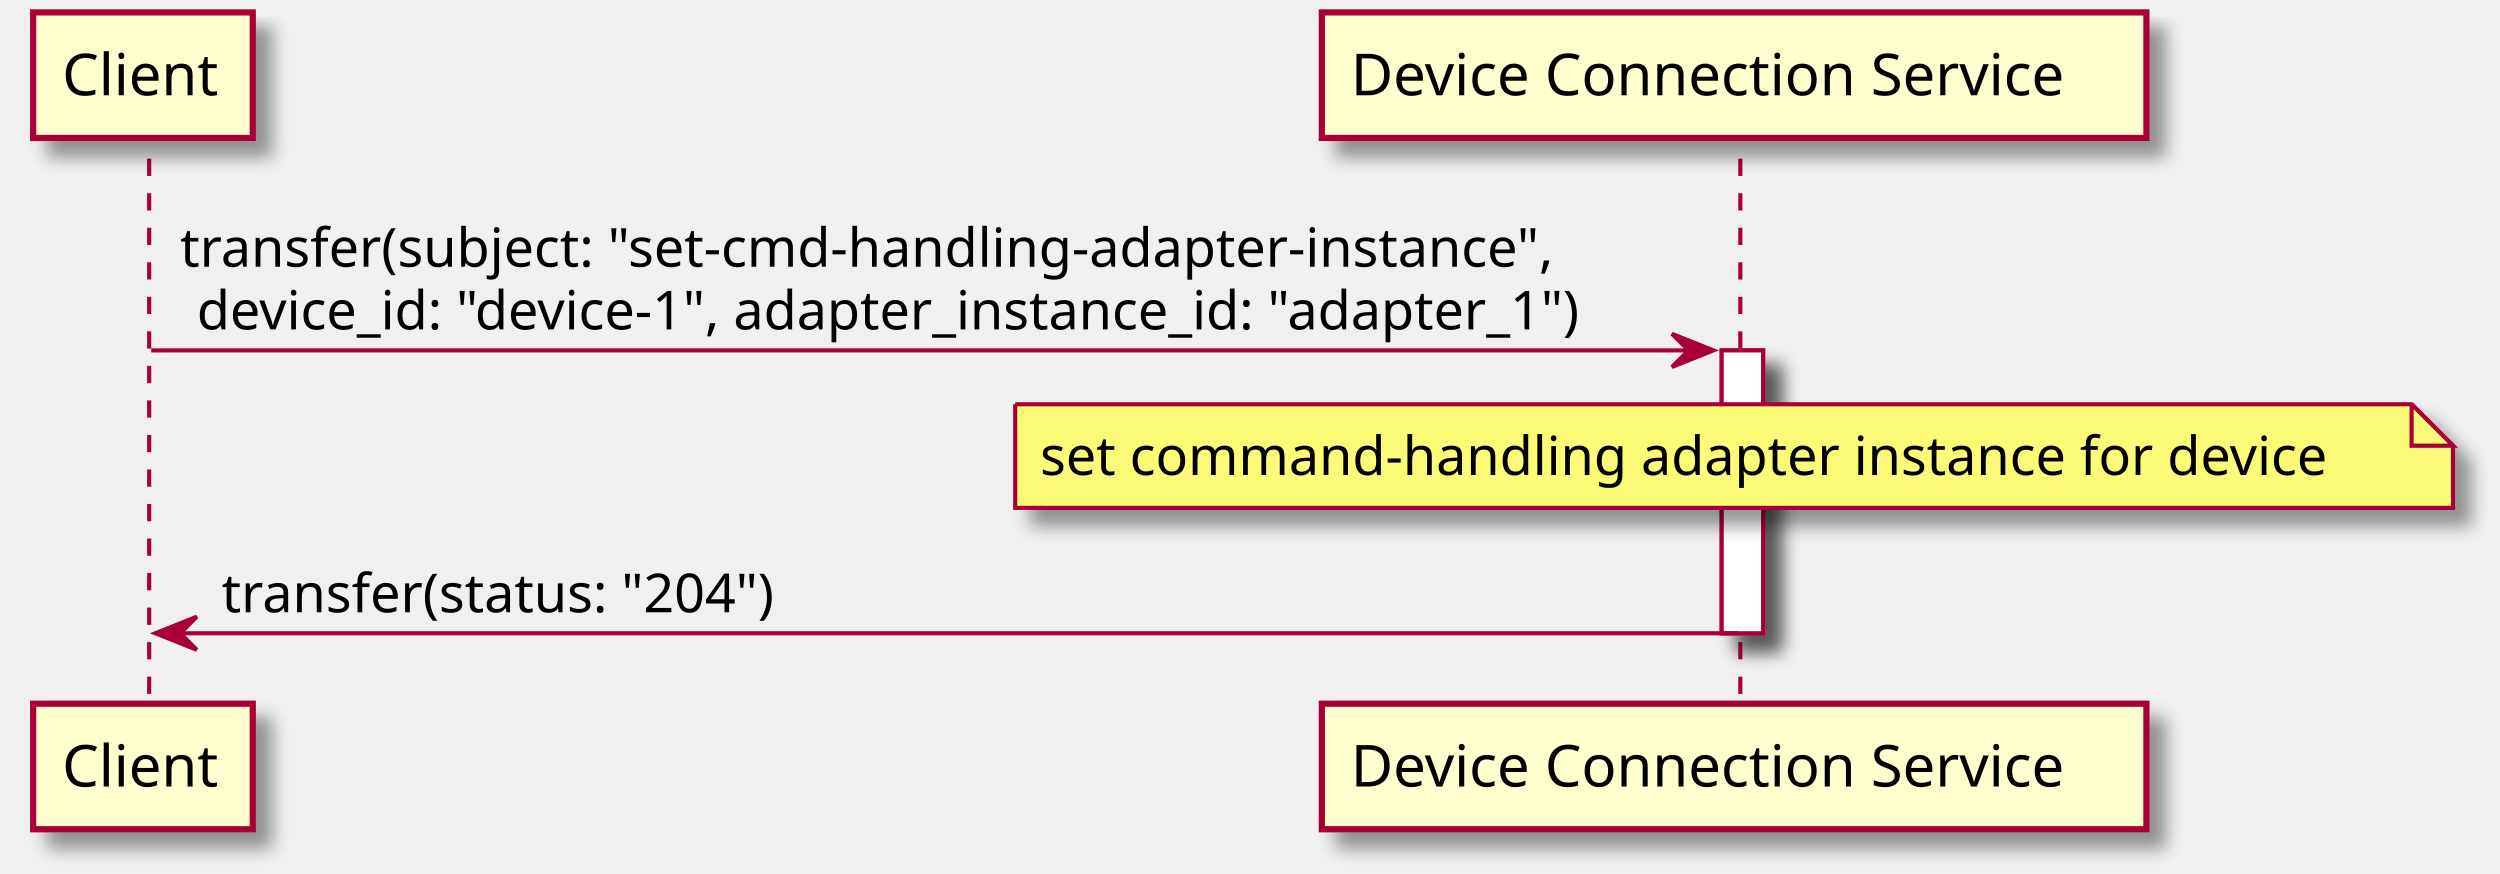
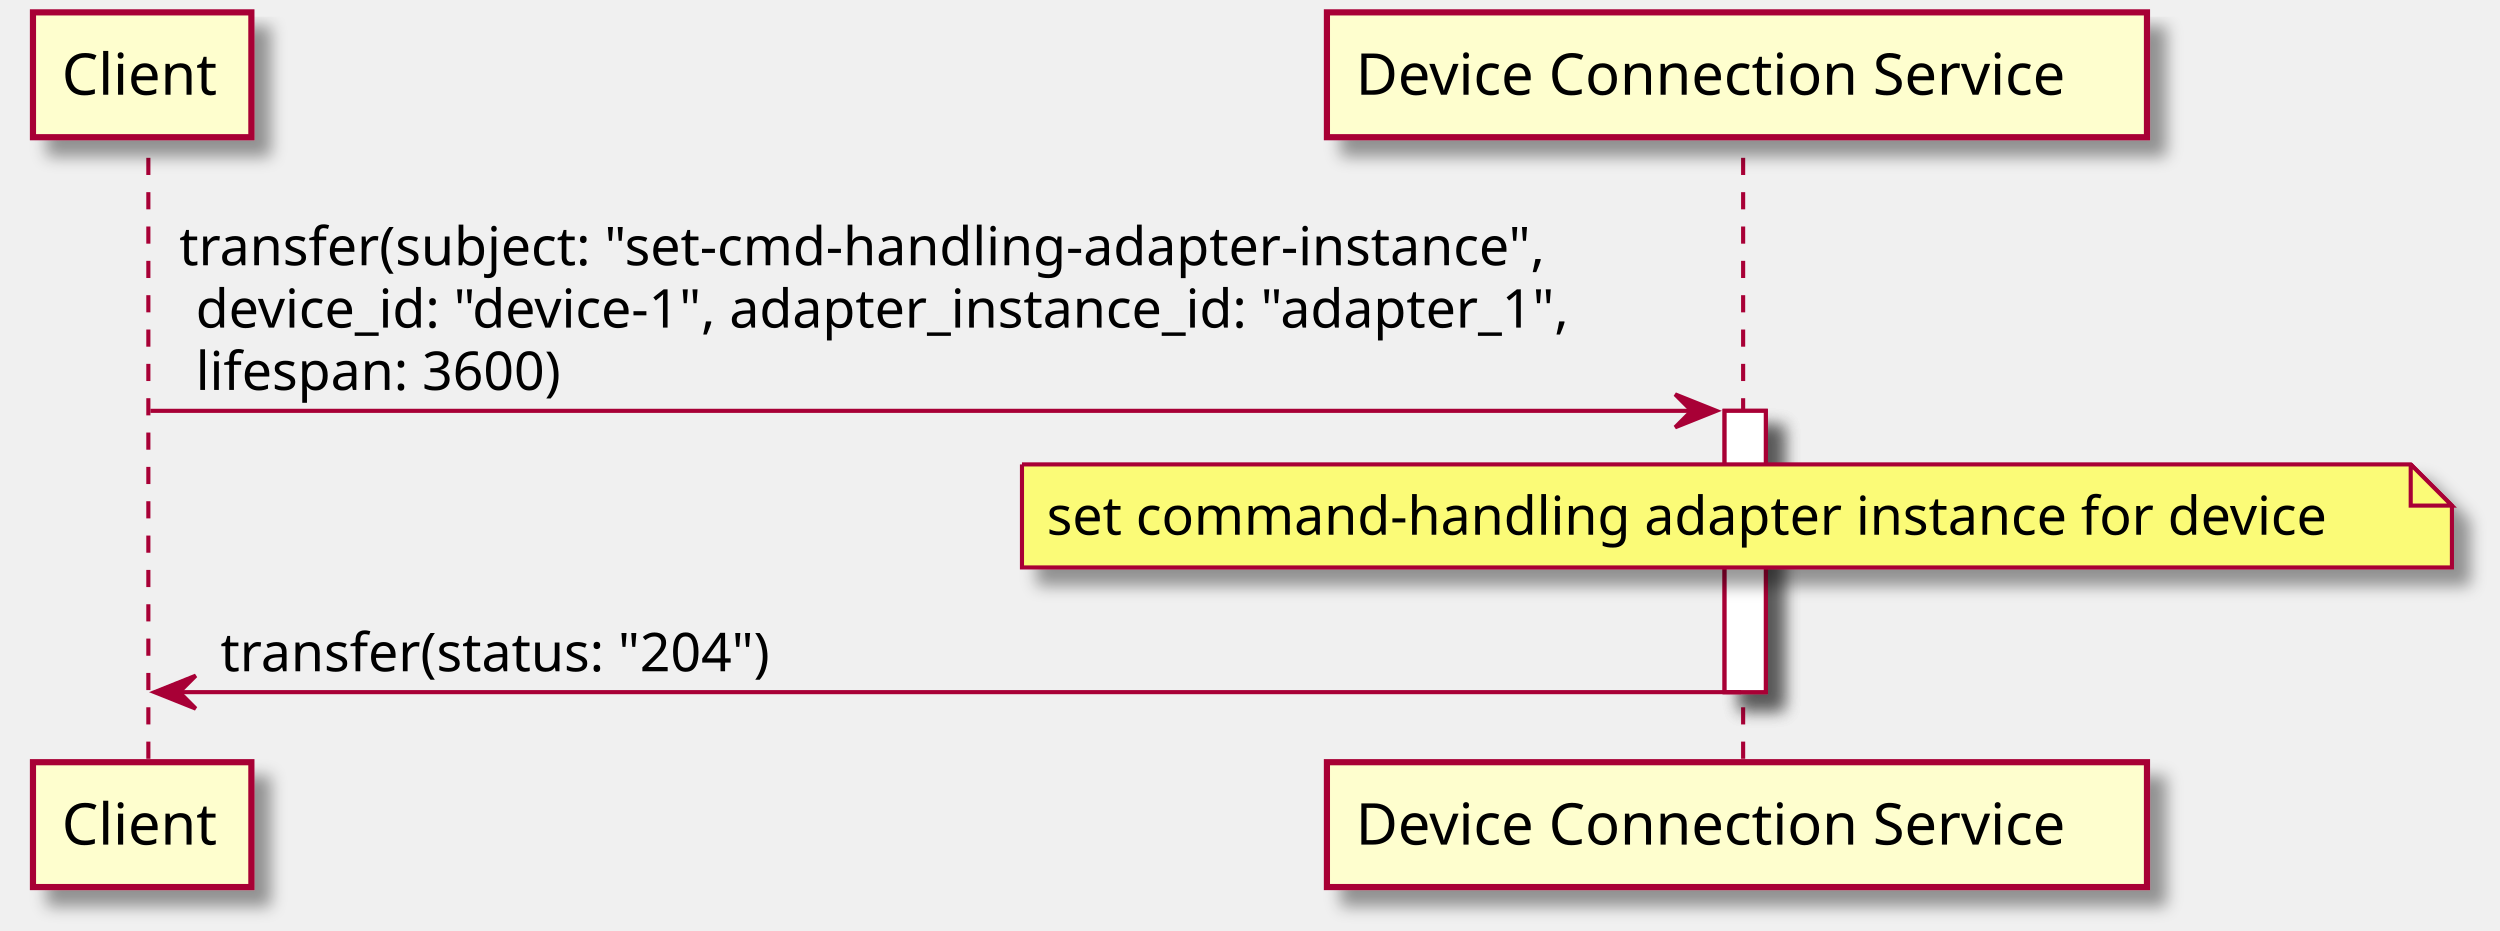
- <svg xmlns="http://www.w3.org/2000/svg" contentScriptType="application/ecmascript" contentStyleType="text/css" height="253.2px" preserveAspectRatio="none" style="width:724px;height:253px;" version="1.1" viewBox="0 0 724 253" width="724.8px" zoomAndPan="magnify">
+ <svg xmlns="http://www.w3.org/2000/svg" contentScriptType="application/ecmascript" contentStyleType="text/css" height="271.2px" preserveAspectRatio="none" style="width:728px;height:271px;" version="1.1" viewBox="0 0 728 271" width="728.4px" zoomAndPan="magnify">
  <defs>
-     <filter height="300%" id="f1gt9jxm420dxu" width="300%" x="-1" y="-1">
+     <filter height="300%" id="fxerzl4s6z9dj" width="300%" x="-1" y="-1">
      <feGaussianBlur result="blurOut" stdDeviation="2.4" />
      <feColorMatrix in="blurOut" result="blurOut2" type="matrix" values="0 0 0 0 0 0 0 0 0 0 0 0 0 0 0 0 0 0 .4 0" />
      <feOffset dx="4.8" dy="4.8" in="blurOut2" result="blurOut3" />
      <feBlend in="SourceGraphic" in2="blurOut3" mode="normal" />
    </filter>
  </defs>
  <g>
-     <rect fill="#FFFFFF" filter="url(#f1gt9jxm420dxu)" height="81.919" style="stroke: #A80036; stroke-width: 1.2;" width="12" x="498.6" y="101.475" />
-     <line style="stroke: #A80036; stroke-width: 1.2; stroke-dasharray: 5.0,5.0;" x1="43.2" x2="43.2" y1="45.956" y2="204.994" />
-     <line style="stroke: #A80036; stroke-width: 1.2; stroke-dasharray: 5.0,5.0;" x1="504" x2="504" y1="45.956" y2="204.994" />
-     <rect fill="#FEFECE" filter="url(#f1gt9jxm420dxu)" height="36.356" style="stroke: #A80036; stroke-width: 1.8;" width="63.6" x="9.6" y="3.6" />
+     <rect fill="#FFFFFF" filter="url(#fxerzl4s6z9dj)" height="81.919" style="stroke: #A80036; stroke-width: 1.2;" width="12" x="502.2" y="119.634" />
+     <line style="stroke: #A80036; stroke-width: 1.2; stroke-dasharray: 5.0,5.0;" x1="43.2" x2="43.2" y1="45.956" y2="223.153" />
+     <line style="stroke: #A80036; stroke-width: 1.2; stroke-dasharray: 5.0,5.0;" x1="507.6" x2="507.6" y1="45.956" y2="223.153" />
+     <rect fill="#FEFECE" filter="url(#fxerzl4s6z9dj)" height="36.356" style="stroke: #A80036; stroke-width: 1.8;" width="63.6" x="9.6" y="3.6" />
    <text fill="#000000" font-family="sans-serif" font-size="16.8" lengthAdjust="spacingAndGlyphs" textLength="46.8" x="18" y="27.594">Client</text>
-     <rect fill="#FEFECE" filter="url(#f1gt9jxm420dxu)" height="36.356" style="stroke: #A80036; stroke-width: 1.8;" width="63.6" x="9.6" y="203.794" />
-     <text fill="#000000" font-family="sans-serif" font-size="16.8" lengthAdjust="spacingAndGlyphs" textLength="46.8" x="18" y="227.788">Client</text>
-     <rect fill="#FEFECE" filter="url(#f1gt9jxm420dxu)" height="36.356" style="stroke: #A80036; stroke-width: 1.8;" width="238.8" x="382.8" y="3.6" />
-     <text fill="#000000" font-family="sans-serif" font-size="16.8" lengthAdjust="spacingAndGlyphs" textLength="222" x="391.2" y="27.594">Device Connection Service</text>
-     <rect fill="#FEFECE" filter="url(#f1gt9jxm420dxu)" height="36.356" style="stroke: #A80036; stroke-width: 1.8;" width="238.8" x="382.8" y="203.794" />
-     <text fill="#000000" font-family="sans-serif" font-size="16.8" lengthAdjust="spacingAndGlyphs" textLength="222" x="391.2" y="227.788">Device Connection Service</text>
-     <rect fill="#FFFFFF" filter="url(#f1gt9jxm420dxu)" height="81.919" style="stroke: #A80036; stroke-width: 1.2;" width="12" x="498.6" y="101.475" />
-     <polygon fill="#A80036" points="484.2,96.675,496.2,101.475,484.2,106.275,489,101.475" style="stroke: #A80036; stroke-width: 1.2;" />
-     <line style="stroke: #A80036; stroke-width: 1.2;" x1="43.8" x2="491.4" y1="101.475" y2="101.475" />
+     <rect fill="#FEFECE" filter="url(#fxerzl4s6z9dj)" height="36.356" style="stroke: #A80036; stroke-width: 1.8;" width="63.6" x="9.6" y="221.953" />
+     <text fill="#000000" font-family="sans-serif" font-size="16.8" lengthAdjust="spacingAndGlyphs" textLength="46.8" x="18" y="245.947">Client</text>
+     <rect fill="#FEFECE" filter="url(#fxerzl4s6z9dj)" height="36.356" style="stroke: #A80036; stroke-width: 1.8;" width="238.8" x="386.4" y="3.6" />
+     <text fill="#000000" font-family="sans-serif" font-size="16.8" lengthAdjust="spacingAndGlyphs" textLength="222" x="394.8" y="27.594">Device Connection Service</text>
+     <rect fill="#FEFECE" filter="url(#fxerzl4s6z9dj)" height="36.356" style="stroke: #A80036; stroke-width: 1.8;" width="238.8" x="386.4" y="221.953" />
+     <text fill="#000000" font-family="sans-serif" font-size="16.8" lengthAdjust="spacingAndGlyphs" textLength="222" x="394.8" y="245.947">Device Connection Service</text>
+     <rect fill="#FFFFFF" filter="url(#fxerzl4s6z9dj)" height="81.919" style="stroke: #A80036; stroke-width: 1.2;" width="12" x="502.2" y="119.634" />
+     <polygon fill="#A80036" points="487.8,114.834,499.8,119.634,487.8,124.434,492.6,119.634" style="stroke: #A80036; stroke-width: 1.2;" />
+     <line style="stroke: #A80036; stroke-width: 1.2;" x1="43.8" x2="495" y1="119.634" y2="119.634" />
    <text fill="#000000" font-family="sans-serif" font-size="15.6" lengthAdjust="spacingAndGlyphs" textLength="418.8" x="52.2" y="77.237">transfer(subject: "set-cmd-handling-adapter-instance",</text>
-     <text fill="#000000" font-family="sans-serif" font-size="15.6" lengthAdjust="spacingAndGlyphs" textLength="427.2" x="57" y="95.396">device_id: "device-1", adapter_instance_id: "adapter_1")</text>
-     <path d="M294,117.075 L294,147.075 L710.4,147.075 L710.4,129.075 L698.4,117.075 L294,117.075 " fill="#FBFB77" filter="url(#f1gt9jxm420dxu)" style="stroke: #A80036; stroke-width: 1.2;" />
-     <path d="M698.4,117.075 L698.4,129.075 L710.4,129.075 L698.4,117.075 " fill="#FBFB77" style="stroke: #A80036; stroke-width: 1.2;" />
-     <text fill="#000000" font-family="sans-serif" font-size="15.6" lengthAdjust="spacingAndGlyphs" textLength="391.2" x="301.2" y="137.555">set command-handling adapter instance for device</text>
-     <polygon fill="#A80036" points="57,178.594,45,183.394,57,188.194,52.2,183.394" style="stroke: #A80036; stroke-width: 1.2;" />
-     <line style="stroke: #A80036; stroke-width: 1.2;" x1="49.8" x2="503.4" y1="183.394" y2="183.394" />
-     <text fill="#000000" font-family="sans-serif" font-size="15.6" lengthAdjust="spacingAndGlyphs" textLength="170.4" x="64.2" y="177.315">transfer(status: "204")</text>
+     <text fill="#000000" font-family="sans-serif" font-size="15.6" lengthAdjust="spacingAndGlyphs" textLength="426" x="57" y="95.396">device_id: "device-1", adapter_instance_id: "adapter_1",</text>
+     <text fill="#000000" font-family="sans-serif" font-size="15.6" lengthAdjust="spacingAndGlyphs" textLength="112.8" x="57" y="113.555">lifespan: 3600)</text>
+     <path d="M297.6,135.234 L297.6,165.234 L714,165.234 L714,147.234 L702,135.234 L297.6,135.234 " fill="#FBFB77" filter="url(#fxerzl4s6z9dj)" style="stroke: #A80036; stroke-width: 1.2;" />
+     <path d="M702,135.234 L702,147.234 L714,147.234 L702,135.234 " fill="#FBFB77" style="stroke: #A80036; stroke-width: 1.2;" />
+     <text fill="#000000" font-family="sans-serif" font-size="15.6" lengthAdjust="spacingAndGlyphs" textLength="391.2" x="304.8" y="155.715">set command-handling adapter instance for device</text>
+     <polygon fill="#A80036" points="57,196.753,45,201.553,57,206.353,52.2,201.553" style="stroke: #A80036; stroke-width: 1.2;" />
+     <line style="stroke: #A80036; stroke-width: 1.2;" x1="49.8" x2="507" y1="201.553" y2="201.553" />
+     <text fill="#000000" font-family="sans-serif" font-size="15.6" lengthAdjust="spacingAndGlyphs" textLength="170.4" x="64.2" y="195.474">transfer(status: "204")</text>
  </g>
</svg>
